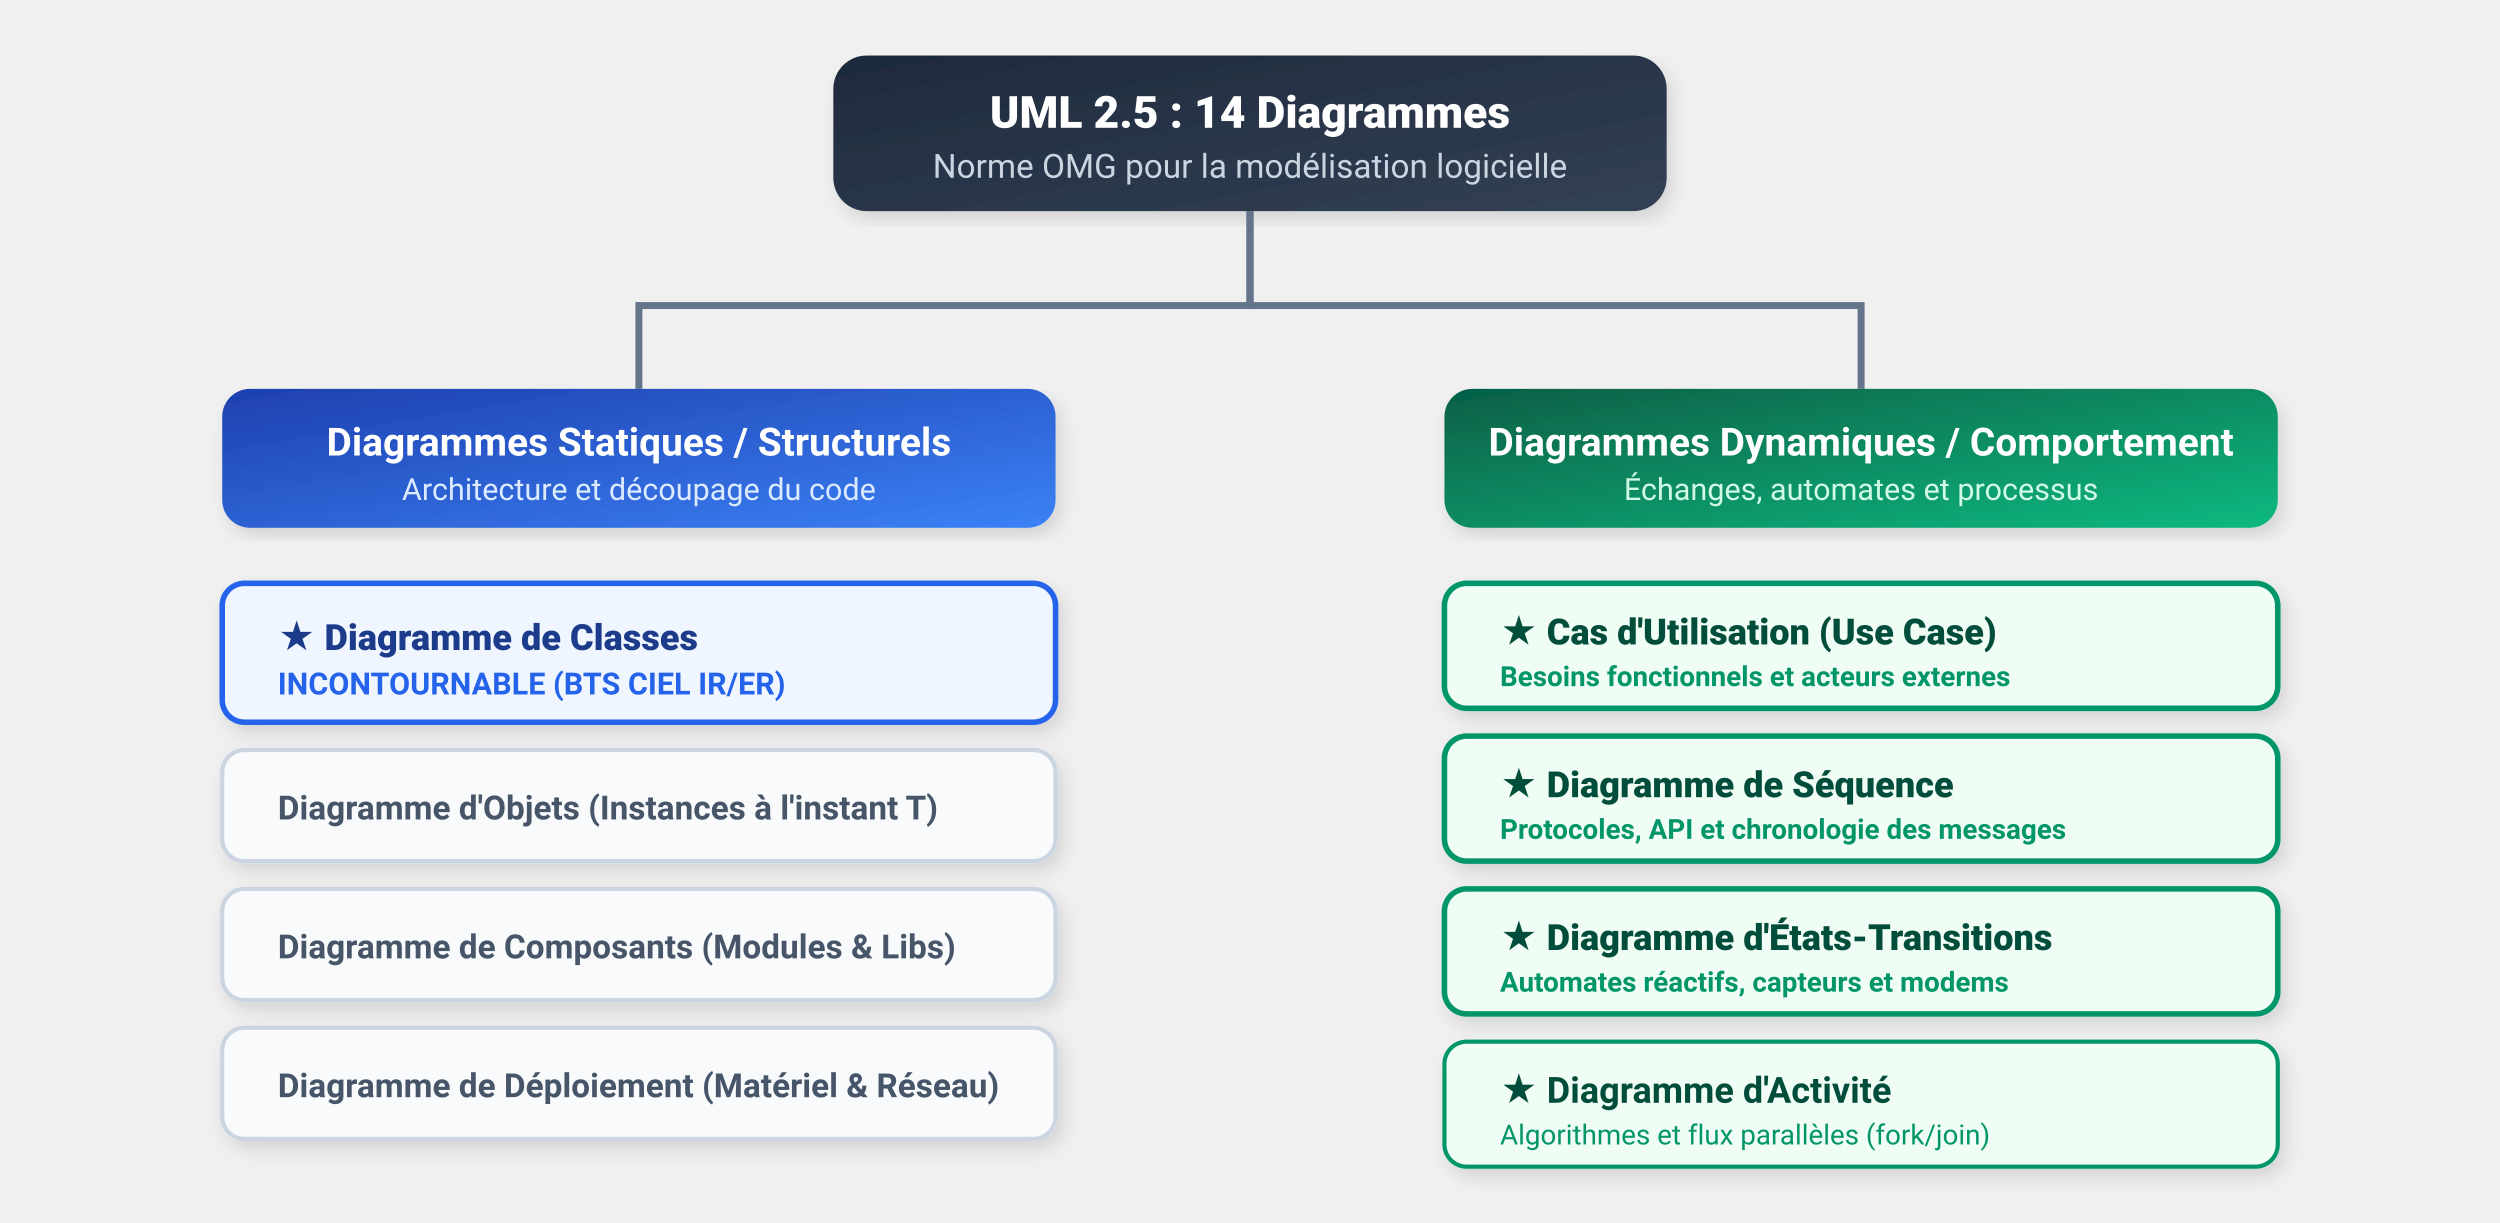
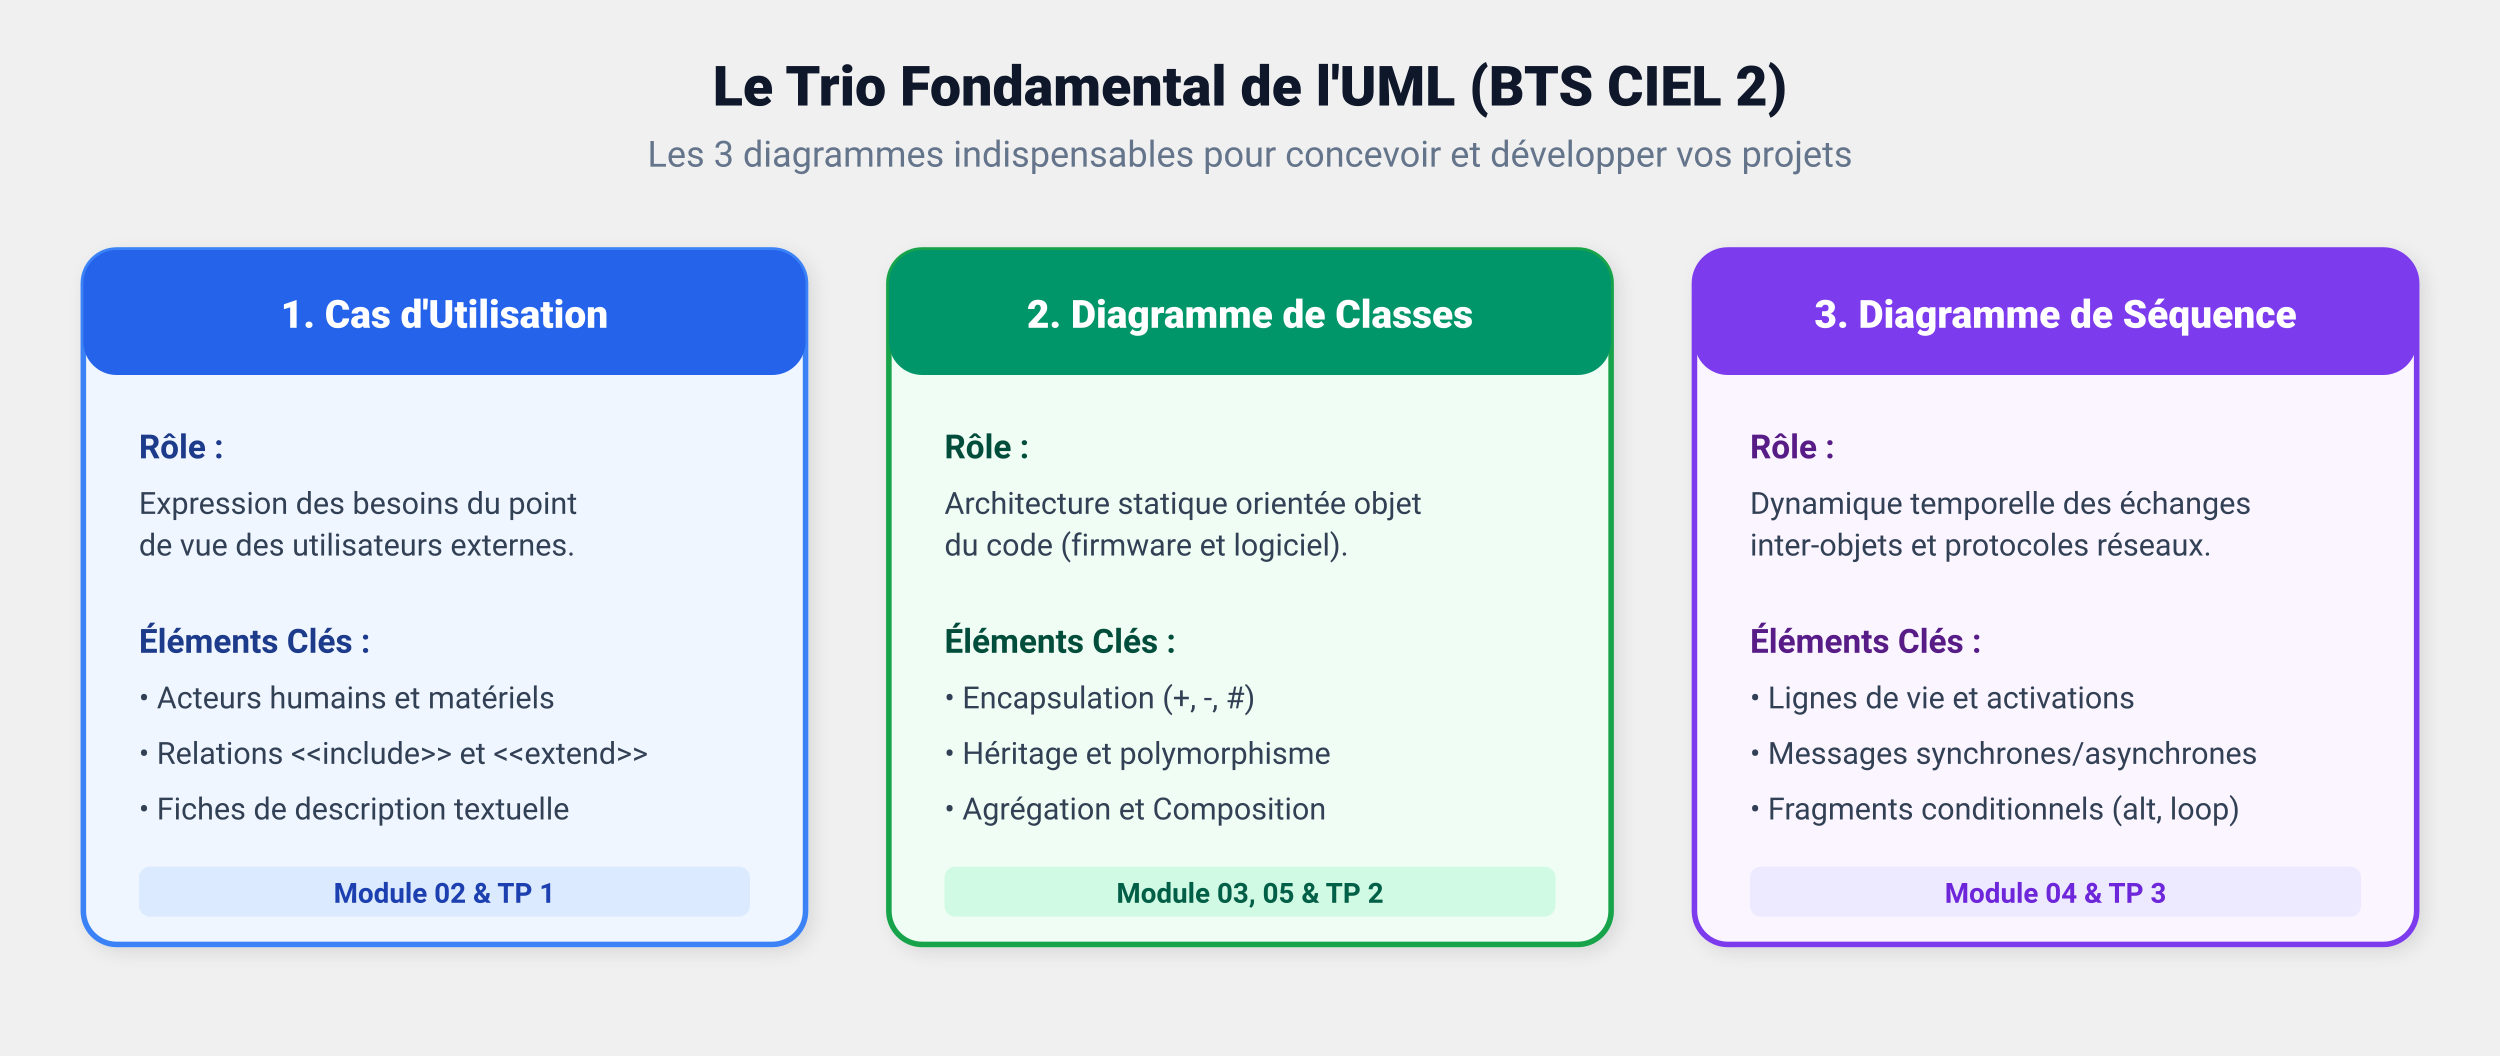
- <svg xmlns="http://www.w3.org/2000/svg" viewBox="0 0 900 440" width="100%" height="100%" style="background:#ffffff; font-family: -apple-system, BlinkMacSystemFont, 'Segoe UI', Roboto, sans-serif;">
+ <svg xmlns="http://www.w3.org/2000/svg" viewBox="0 0 900 380" width="100%" height="100%" style="background:#ffffff; font-family: -apple-system, BlinkMacSystemFont, 'Segoe UI', Roboto, sans-serif;">
  <defs>
-     <linearGradient id="mainGrad" x1="0%" y1="0%" x2="100%" y2="100%">
-       <stop offset="0%" stop-color="#1e293b" />
-       <stop offset="100%" stop-color="#334155" />
-     </linearGradient>
-     <linearGradient id="blueBox" x1="0%" y1="0%" x2="100%" y2="100%">
-       <stop offset="0%" stop-color="#1e40af" />
-       <stop offset="100%" stop-color="#3b82f6" />
-     </linearGradient>
-     <linearGradient id="greenBox" x1="0%" y1="0%" x2="100%" y2="100%">
-       <stop offset="0%" stop-color="#065f46" />
-       <stop offset="100%" stop-color="#10b981" />
-     </linearGradient>
-     <filter id="drop" x="-5%" y="-5%" width="115%" height="115%">
-       <feDropShadow dx="2" dy="3" stdDeviation="3" flood-opacity="0.12" />
+     <filter id="sh" x="-5%" y="-5%" width="115%" height="115%">
+       <feDropShadow dx="2" dy="2" stdDeviation="3" flood-opacity="0.1" />
    </filter>
  </defs>
-   <g filter="url(#drop)">
-     <rect x="300" y="20" width="300" height="56" rx="12" fill="url(#mainGrad)" />
-     <text x="450" y="46" text-anchor="middle" font-size="16" font-weight="800" fill="#ffffff">UML 2.5 : 14 Diagrammes</text>
-     <text x="450" y="64" text-anchor="middle" font-size="12" fill="#cbd5e1">Norme OMG pour la modélisation logicielle</text>
+   <text x="450" y="38" text-anchor="middle" font-size="20" font-weight="800" fill="#0f172a">Le Trio Fondamental de l'UML (BTS CIEL 2)</text>
+   <text x="450" y="60" text-anchor="middle" font-size="13" fill="#64748b">Les 3 diagrammes indispensables pour concevoir et développer vos projets</text>
+   <g transform="translate(30, 90)" filter="url(#sh)">
+     <rect x="0" y="0" width="260" height="250" rx="12" fill="#eff6ff" stroke="#3b82f6" stroke-width="2" />
+     <rect x="0" y="0" width="260" height="45" rx="12" fill="#2563eb" />
+     <text x="130" y="28" text-anchor="middle" font-size="14" font-weight="800" fill="#ffffff">1. Cas d'Utilisation</text>
+     <text x="20" y="75" font-size="12" font-weight="700" fill="#1e3a8a">Rôle :</text>
+     <text x="20" y="95" font-size="11" fill="#334155">Expression des besoins du point</text>
+     <text x="20" y="110" font-size="11" fill="#334155">de vue des utilisateurs externes.</text>
+     <text x="20" y="145" font-size="12" font-weight="700" fill="#1e3a8a">Éléments Clés :</text>
+     <text x="20" y="165" font-size="11" fill="#334155">• Acteurs humains et matériels</text>
+     <text x="20" y="185" font-size="11" fill="#334155">• Relations &lt;&lt;include&gt;&gt; et &lt;&lt;extend&gt;&gt;</text>
+     <text x="20" y="205" font-size="11" fill="#334155">• Fiches de description textuelle</text>
+     <rect x="20" y="222" width="220" height="18" rx="4" fill="#dbeafe" />
+     <text x="130" y="235" text-anchor="middle" font-size="10" font-weight="700" fill="#1e40af">Module 02 &amp; TP 1</text>
  </g>
-   <path d="M 450 76 L 450 110 L 230 110 L 230 140" fill="none" stroke="#64748b" stroke-width="2.5" />
-   <path d="M 450 76 L 450 110 L 670 110 L 670 140" fill="none" stroke="#64748b" stroke-width="2.5" />
-   <g filter="url(#drop)">
-     <rect x="80" y="140" width="300" height="50" rx="10" fill="url(#blueBox)" />
-     <text x="230" y="164" text-anchor="middle" font-size="14" font-weight="700" fill="#ffffff">Diagrammes Statiques / Structurels</text>
-     <text x="230" y="180" text-anchor="middle" font-size="11" fill="#dbeafe">Architecture et découpage du code</text>
+   <g transform="translate(320, 90)" filter="url(#sh)">
+     <rect x="0" y="0" width="260" height="250" rx="12" fill="#f0fdf4" stroke="#16a34a" stroke-width="2" />
+     <rect x="0" y="0" width="260" height="45" rx="12" fill="#059669" />
+     <text x="130" y="28" text-anchor="middle" font-size="14" font-weight="800" fill="#ffffff">2. Diagramme de Classes</text>
+     <text x="20" y="75" font-size="12" font-weight="700" fill="#064e3b">Rôle :</text>
+     <text x="20" y="95" font-size="11" fill="#334155">Architecture statique orientée objet</text>
+     <text x="20" y="110" font-size="11" fill="#334155">du code (firmware et logiciel).</text>
+     <text x="20" y="145" font-size="12" font-weight="700" fill="#064e3b">Éléments Clés :</text>
+     <text x="20" y="165" font-size="11" fill="#334155">• Encapsulation (+, -, #)</text>
+     <text x="20" y="185" font-size="11" fill="#334155">• Héritage et polymorphisme</text>
+     <text x="20" y="205" font-size="11" fill="#334155">• Agrégation et Composition</text>
+     <rect x="20" y="222" width="220" height="18" rx="4" fill="#d1fae5" />
+     <text x="130" y="235" text-anchor="middle" font-size="10" font-weight="700" fill="#065f46">Module 03, 05 &amp; TP 2</text>
  </g>
-   <g filter="url(#drop)">
-     <rect x="80" y="210" width="300" height="50" rx="8" fill="#eff6ff" stroke="#2563eb" stroke-width="2" />
-     <text x="100" y="234" font-size="13" font-weight="800" fill="#1e3a8a">★ Diagramme de Classes</text>
-     <text x="100" y="250" font-size="11" font-weight="600" fill="#2563eb">INCONTOURNABLE (BTS CIEL IR/ER)</text>
-     <rect x="80" y="270" width="300" height="40" rx="8" fill="#f8fafc" stroke="#cbd5e1" stroke-width="1.5" />
-     <text x="100" y="295" font-size="12" font-weight="600" fill="#475569">Diagramme d'Objets (Instances à l'instant T)</text>
-     <rect x="80" y="320" width="300" height="40" rx="8" fill="#f8fafc" stroke="#cbd5e1" stroke-width="1.5" />
-     <text x="100" y="345" font-size="12" font-weight="600" fill="#475569">Diagramme de Composants (Modules &amp; Libs)</text>
-     <rect x="80" y="370" width="300" height="40" rx="8" fill="#f8fafc" stroke="#cbd5e1" stroke-width="1.5" />
-     <text x="100" y="395" font-size="12" font-weight="600" fill="#475569">Diagramme de Déploiement (Matériel &amp; Réseau)</text>
-   </g>
-   <g filter="url(#drop)">
-     <rect x="520" y="140" width="300" height="50" rx="10" fill="url(#greenBox)" />
-     <text x="670" y="164" text-anchor="middle" font-size="14" font-weight="700" fill="#ffffff">Diagrammes Dynamiques / Comportement</text>
-     <text x="670" y="180" text-anchor="middle" font-size="11" fill="#d1fae5">Échanges, automates et processus</text>
-   </g>
-   <g filter="url(#drop)">
-     <rect x="520" y="210" width="300" height="45" rx="8" fill="#f0fdf4" stroke="#059669" stroke-width="2" />
-     <text x="540" y="232" font-size="13" font-weight="800" fill="#064e3b">★ Cas d'Utilisation (Use Case)</text>
-     <text x="540" y="247" font-size="10" font-weight="600" fill="#059669">Besoins fonctionnels et acteurs externes</text>
-     <rect x="520" y="265" width="300" height="45" rx="8" fill="#f0fdf4" stroke="#059669" stroke-width="2" />
-     <text x="540" y="287" font-size="13" font-weight="800" fill="#064e3b">★ Diagramme de Séquence</text>
-     <text x="540" y="302" font-size="10" font-weight="600" fill="#059669">Protocoles, API et chronologie des messages</text>
-     <rect x="520" y="320" width="300" height="45" rx="8" fill="#f0fdf4" stroke="#059669" stroke-width="2" />
-     <text x="540" y="342" font-size="13" font-weight="800" fill="#064e3b">★ Diagramme d'États-Transitions</text>
-     <text x="540" y="357" font-size="10" font-weight="600" fill="#059669">Automates réactifs, capteurs et modems</text>
-     <rect x="520" y="375" width="300" height="45" rx="8" fill="#f0fdf4" stroke="#059669" stroke-width="1.5" />
-     <text x="540" y="397" font-size="13" font-weight="700" fill="#064e3b">★ Diagramme d'Activité</text>
-     <text x="540" y="412" font-size="10" fill="#059669">Algorithmes et flux parallèles (fork/join)</text>
+   <g transform="translate(610, 90)" filter="url(#sh)">
+     <rect x="0" y="0" width="260" height="250" rx="12" fill="#faf5ff" stroke="#7c3aed" stroke-width="2" />
+     <rect x="0" y="0" width="260" height="45" rx="12" fill="#7c3aed" />
+     <text x="130" y="28" text-anchor="middle" font-size="14" font-weight="800" fill="#ffffff">3. Diagramme de Séquence</text>
+     <text x="20" y="75" font-size="12" font-weight="700" fill="#581c87">Rôle :</text>
+     <text x="20" y="95" font-size="11" fill="#334155">Dynamique temporelle des échanges</text>
+     <text x="20" y="110" font-size="11" fill="#334155">inter-objets et protocoles réseaux.</text>
+     <text x="20" y="145" font-size="12" font-weight="700" fill="#581c87">Éléments Clés :</text>
+     <text x="20" y="165" font-size="11" fill="#334155">• Lignes de vie et activations</text>
+     <text x="20" y="185" font-size="11" fill="#334155">• Messages synchrones/asynchrones</text>
+     <text x="20" y="205" font-size="11" fill="#334155">• Fragments conditionnels (alt, loop)</text>
+     <rect x="20" y="222" width="220" height="18" rx="4" fill="#ede9fe" />
+     <text x="130" y="235" text-anchor="middle" font-size="10" font-weight="700" fill="#6d28d9">Module 04 &amp; TP 3</text>
  </g>
</svg>
